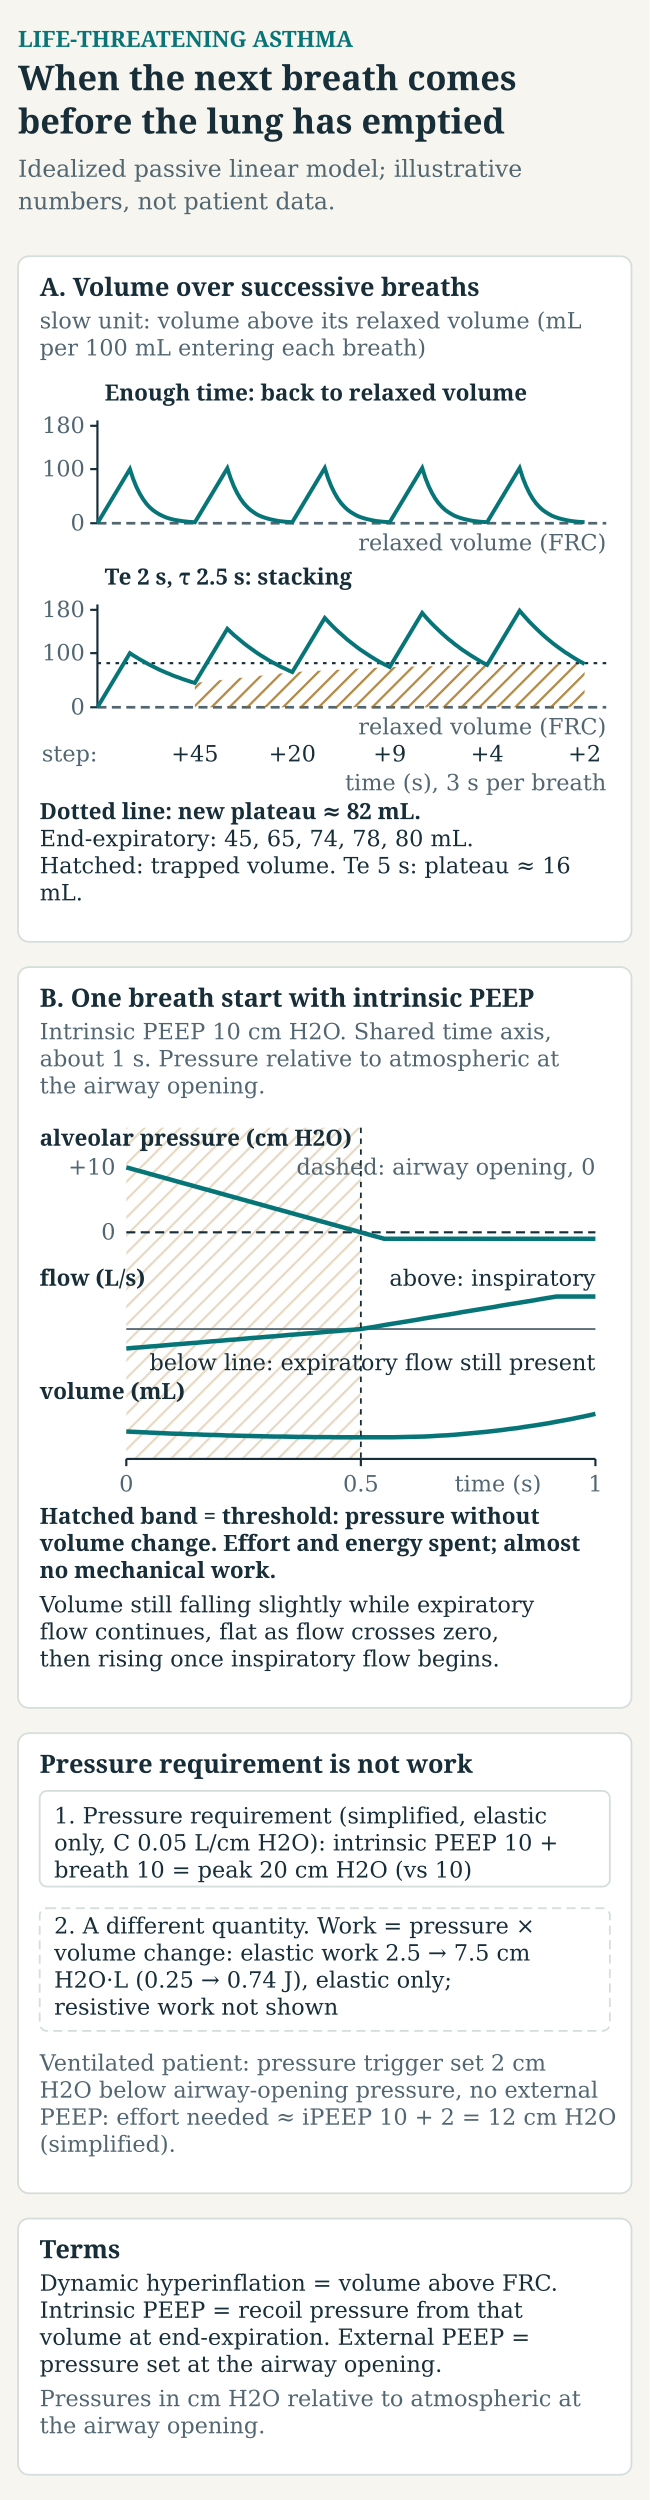
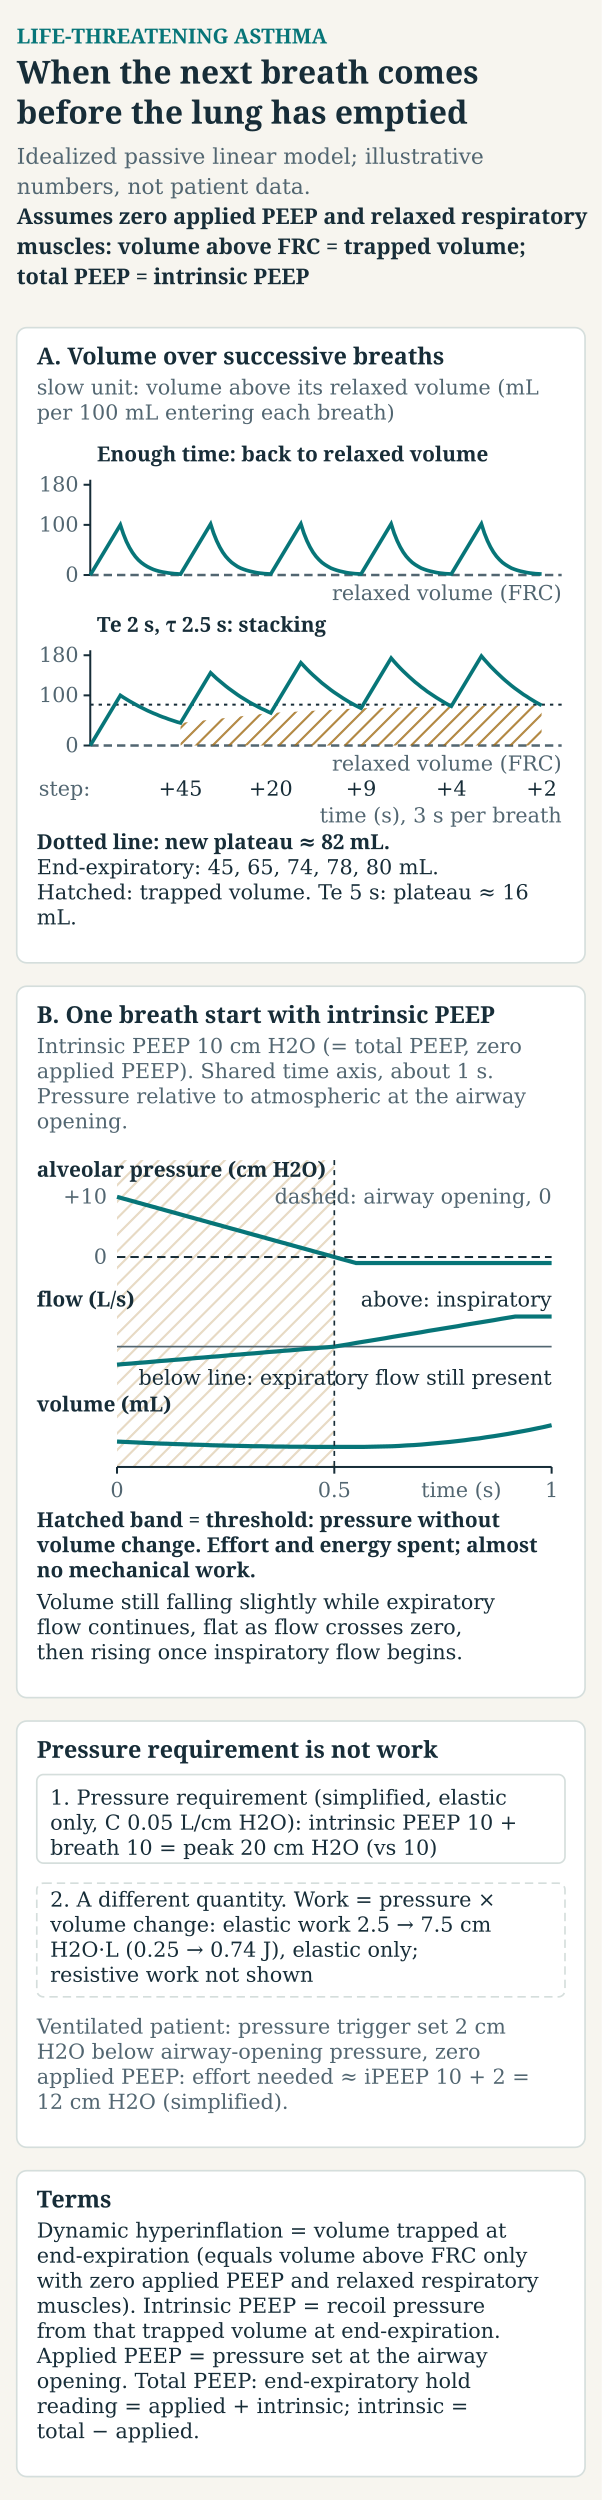
- <svg xmlns="http://www.w3.org/2000/svg" class="diagram-screen" viewBox="0 0 360 1385.6" role="img" aria-labelledby="fig-r7-02-breath-stacking-screen-title" aria-describedby="fig-r7-02-breath-stacking-screen-desc">
+ <svg xmlns="http://www.w3.org/2000/svg" class="diagram-screen" viewBox="0 0 360 1495.6" role="img" aria-labelledby="fig-r7-02-breath-stacking-screen-title" aria-describedby="fig-r7-02-breath-stacking-screen-desc">
  <style>text{font-family:Literata,'DejaVu Serif',Georgia,serif}text[font-weight='700']{font-family:Fraunces,Literata,Georgia,serif}.t-ink{fill:var(--fig-ink,#172d38)}.s-ink{stroke:var(--fig-ink,#172d38);fill:none}.f-ink{fill:var(--fig-ink,#172d38)}.t-muted{fill:var(--fig-muted,#526671)}.s-muted{stroke:var(--fig-muted,#526671);fill:none}.f-muted{fill:var(--fig-muted,#526671)}.t-teal{fill:var(--fig-teal,#077578)}.s-teal{stroke:var(--fig-teal,#077578);fill:none}.f-teal{fill:var(--fig-teal,#077578)}.t-red{fill:var(--fig-red,#af4639)}.s-red{stroke:var(--fig-red,#af4639);fill:none}.f-red{fill:var(--fig-red,#af4639)}.t-gold{fill:var(--fig-gold,#996613)}.s-gold{stroke:var(--fig-gold,#996613);fill:none}.f-gold{fill:var(--fig-gold,#996613)}.t-rule{fill:var(--fig-rule,#d5dedc)}.s-rule{stroke:var(--fig-rule,#d5dedc);fill:none}.f-rule{fill:var(--fig-rule,#d5dedc)}.bg{fill:var(--fig-canvas,#f7f5ef)}.pn{fill:var(--fig-panel,#ffffff);stroke:var(--fig-rule,#d5dedc)}.hatch{fill:url(#fig-r7-02-breath-stacking-screen-h)}</style>
  <defs>
    <marker id="fig-r7-02-breath-stacking-screen-ar" viewBox="0 0 10 10" refX="9" refY="5" markerWidth="7" markerHeight="7" orient="auto-start-reverse">
      <path d="M0,0L10,5L0,10z" class="f-ink" />
    </marker>
    <pattern id="fig-r7-02-breath-stacking-screen-h" width="7" height="7" patternUnits="userSpaceOnUse" patternTransform="rotate(45)">
      <line x1="0" y1="0" x2="0" y2="7" class="s-gold" stroke-width="2.5" />
    </pattern>
  </defs>
-   <rect class="bg" width="360" height="1385.6" />
+   <rect class="bg" width="360" height="1495.6" />
  <g transform="translate(10,10)">
    <text x="0" y="16" font-size="12.4" text-anchor="start" font-weight="700" class="t-teal">LIFE-THREATENING ASTHMA</text>
    <text x="0" y="40" font-size="19" text-anchor="start" font-weight="700" class="t-ink">When the next breath comes</text>
    <text x="0" y="64" font-size="19" text-anchor="start" font-weight="700" class="t-ink">before the lung has emptied</text>
    <text x="0" y="88" font-size="13" text-anchor="start" font-weight="400" class="t-muted">Idealized passive linear model; illustrative</text>
    <text x="0" y="106" font-size="13" text-anchor="start" font-weight="400" class="t-muted">numbers, not patient data.</text>
+     <text x="0" y="124" font-size="13" text-anchor="start" font-weight="700" class="t-ink">Assumes zero applied PEEP and relaxed respiratory</text>
+     <text x="0" y="142" font-size="13" text-anchor="start" font-weight="700" class="t-ink">muscles: volume above FRC = trapped volume;</text>
+     <text x="0" y="160" font-size="13" text-anchor="start" font-weight="700" class="t-ink">total PEEP = intrinsic PEEP</text>
  </g>
-   <g transform="translate(10,142)">
+   <g transform="translate(10,196)">
    <rect x="0" y="0" width="340" height="380.0" rx="6" class="pn" />
    <text x="12" y="22" font-size="14" text-anchor="start" font-weight="700" class="t-ink">A. Volume over successive breaths</text>
    <text x="12" y="40" font-size="12.4" text-anchor="start" font-weight="400" class="t-muted">slow unit: volume above its relaxed volume (mL</text>
    <text x="12" y="55" font-size="12.4" text-anchor="start" font-weight="400" class="t-muted">per 100 mL entering each breath)</text>
    <line x1="44" y1="148.0" x2="326" y2="148.0" class="s-muted" stroke-width="1.5" stroke-dasharray="5 3" />
    <text x="326" y="163.0" font-size="12.4" text-anchor="end" font-weight="400" class="t-muted">relaxed volume (FRC)</text>
    <line x1="44" y1="148.0" x2="44" y2="91.0" class="s-ink" stroke-width="1.2" />
    <line x1="40" y1="148.0" x2="44" y2="148.0" class="s-ink" stroke-width="1.2" />
    <text x="37" y="152.0" font-size="12.4" text-anchor="end" font-weight="400" class="t-muted">0</text>
    <line x1="40" y1="118.0" x2="44" y2="118.0" class="s-ink" stroke-width="1.2" />
    <text x="37" y="122.0" font-size="12.4" text-anchor="end" font-weight="400" class="t-muted">100</text>
    <line x1="40" y1="94.0" x2="44" y2="94.0" class="s-ink" stroke-width="1.2" />
    <text x="37" y="98.0" font-size="12.4" text-anchor="end" font-weight="400" class="t-muted">180</text>
    <path d="M44,148.0 L62.0,118.0 L63.8,123.4 L65.6,127.9 L67.4,131.5 L69.2,134.5 L71.0,137.0 L72.8,139.0 L74.6,140.6 L76.4,141.9 L78.2,143.0 L80.0,143.9 L81.8,144.7 L83.6,145.3 L85.4,145.8 L87.2,146.2 L89.0,146.5 L90.8,146.8 L92.6,147.0 L94.4,147.2 L96.2,147.3 L98.0,147.5 L116.0,117.5 L117.8,123.0 L119.6,127.5 L121.4,131.2 L123.2,134.3 L125.0,136.8 L126.8,138.8 L128.6,140.5 L130.4,141.8 L132.2,143.0 L134.0,143.9 L135.8,144.6 L137.6,145.2 L139.4,145.7 L141.2,146.1 L143.0,146.5 L144.8,146.8 L146.6,147.0 L148.4,147.2 L150.2,147.3 L152.0,147.4 L170.0,117.4 L171.8,123.0 L173.6,127.5 L175.4,131.2 L177.2,134.3 L179.0,136.8 L180.8,138.8 L182.6,140.5 L184.4,141.8 L186.2,142.9 L188.0,143.9 L189.8,144.6 L191.6,145.2 L193.4,145.7 L195.2,146.1 L197.0,146.5 L198.8,146.8 L200.6,147.0 L202.4,147.2 L204.2,147.3 L206.0,147.4 L224.0,117.4 L225.8,123.0 L227.6,127.5 L229.4,131.2 L231.2,134.3 L233.0,136.8 L234.8,138.8 L236.6,140.5 L238.4,141.8 L240.2,142.9 L242.0,143.9 L243.8,144.6 L245.6,145.2 L247.4,145.7 L249.2,146.1 L251.0,146.5 L252.8,146.8 L254.6,147.0 L256.4,147.2 L258.2,147.3 L260.0,147.4 L278.0,117.4 L279.8,123.0 L281.6,127.5 L283.4,131.2 L285.2,134.3 L287.0,136.8 L288.8,138.8 L290.6,140.5 L292.4,141.8 L294.2,142.9 L296.0,143.9 L297.8,144.6 L299.6,145.2 L301.4,145.7 L303.2,146.1 L305.0,146.5 L306.8,146.8 L308.6,147.0 L310.4,147.2 L312.2,147.3 L314.0,147.4" class="s-teal" stroke-width="2.2" />
    <text x="48" y="80" font-size="12.4" text-anchor="start" font-weight="700" class="t-ink">Enough time: back to relaxed volume</text>
    <line x1="44" y1="250.0" x2="326" y2="250.0" class="s-muted" stroke-width="1.5" stroke-dasharray="5 3" />
    <text x="326" y="265.0" font-size="12.4" text-anchor="end" font-weight="400" class="t-muted">relaxed volume (FRC)</text>
    <line x1="44" y1="250.0" x2="44" y2="193.0" class="s-ink" stroke-width="1.2" />
    <line x1="40" y1="250.0" x2="44" y2="250.0" class="s-ink" stroke-width="1.2" />
    <text x="37" y="254.0" font-size="12.4" text-anchor="end" font-weight="400" class="t-muted">0</text>
    <line x1="40" y1="220.0" x2="44" y2="220.0" class="s-ink" stroke-width="1.2" />
    <text x="37" y="224.0" font-size="12.4" text-anchor="end" font-weight="400" class="t-muted">100</text>
    <line x1="40" y1="196.0" x2="44" y2="196.0" class="s-ink" stroke-width="1.2" />
    <text x="37" y="200.0" font-size="12.4" text-anchor="end" font-weight="400" class="t-muted">180</text>
    <path d="M98.0,250.0 L98.0,236.5 L152.0,230.5 L206.0,227.7 L260.0,226.5 L314.0,226.0 L314.0,250.0 Z" class="hatch" opacity="0.8" />
    <line x1="44" y1="225.55" x2="326" y2="225.55" class="s-ink" stroke-width="1.2" stroke-dasharray="2 3" />
    <path d="M44,250.0 L62.0,220.0 L63.8,221.2 L65.6,222.3 L67.4,223.4 L69.2,224.4 L71.0,225.4 L72.8,226.4 L74.6,227.3 L76.4,228.2 L78.2,229.1 L80.0,229.9 L81.8,230.7 L83.6,231.4 L85.4,232.2 L87.2,232.9 L89.0,233.5 L90.8,234.2 L92.6,234.8 L94.4,235.4 L96.2,236.0 L98.0,236.5 L116.0,206.5 L117.8,208.2 L119.6,209.9 L121.4,211.4 L123.2,212.9 L125.0,214.4 L126.8,215.8 L128.6,217.1 L130.4,218.4 L132.2,219.7 L134.0,220.9 L135.8,222.0 L137.6,223.1 L139.4,224.2 L141.2,225.2 L143.0,226.1 L144.8,227.1 L146.6,228.0 L148.4,228.8 L150.2,229.7 L152.0,230.5 L170.0,200.5 L171.8,202.4 L173.6,204.3 L175.4,206.1 L177.2,207.8 L179.0,209.4 L180.8,211.0 L182.6,212.6 L184.4,214.0 L186.2,215.4 L188.0,216.8 L189.8,218.1 L191.6,219.3 L193.4,220.5 L195.2,221.7 L197.0,222.8 L198.8,223.9 L200.6,224.9 L202.4,225.9 L204.2,226.8 L206.0,227.7 L224.0,197.7 L225.8,199.8 L227.6,201.8 L229.4,203.7 L231.2,205.5 L233.0,207.2 L234.8,208.9 L236.6,210.5 L238.4,212.1 L240.2,213.5 L242.0,215.0 L243.8,216.3 L245.6,217.7 L247.4,218.9 L249.2,220.1 L251.0,221.3 L252.8,222.4 L254.6,223.5 L256.4,224.6 L258.2,225.6 L260.0,226.5 L278.0,196.5 L279.8,198.6 L281.6,200.6 L283.4,202.6 L285.2,204.4 L287.0,206.2 L288.8,207.9 L290.6,209.6 L292.4,211.2 L294.2,212.7 L296.0,214.2 L297.8,215.6 L299.6,216.9 L301.4,218.2 L303.2,219.5 L305.0,220.6 L306.8,221.8 L308.6,222.9 L310.4,224.0 L312.2,225.0 L314.0,226.0" class="s-teal" stroke-width="2.2" />
    <text x="98.0" y="280.0" font-size="12.4" text-anchor="middle" font-weight="400" class="t-ink">+45</text>
    <text x="152.0" y="280.0" font-size="12.4" text-anchor="middle" font-weight="400" class="t-ink">+20</text>
    <text x="206.0" y="280.0" font-size="12.4" text-anchor="middle" font-weight="400" class="t-ink">+9</text>
    <text x="260.0" y="280.0" font-size="12.4" text-anchor="middle" font-weight="400" class="t-ink">+4</text>
    <text x="314.0" y="280.0" font-size="12.4" text-anchor="middle" font-weight="400" class="t-ink">+2</text>
    <text x="44" y="280.0" font-size="12.4" text-anchor="end" font-weight="400" class="t-muted">step:</text>
    <text x="48" y="182.0" font-size="12.4" text-anchor="start" font-weight="700" class="t-ink">Te 2 s, τ 2.5 s: stacking</text>
    <text x="326" y="296.0" font-size="12.4" text-anchor="end" font-weight="400" class="t-muted">time (s), 3 s per breath</text>
    <text x="12" y="312.0" font-size="12.4" text-anchor="start" font-weight="700" class="t-ink">Dotted line: new plateau ≈ 82 mL.</text>
    <text x="12" y="327.0" font-size="12.4" text-anchor="start" font-weight="400" class="t-ink">End-expiratory: 45, 65, 74, 78, 80 mL.</text>
    <text x="12" y="342.0" font-size="12.4" text-anchor="start" font-weight="400" class="t-ink">Hatched: trapped volume. Te 5 s: plateau ≈ 16</text>
    <text x="12" y="357.0" font-size="12.4" text-anchor="start" font-weight="400" class="t-ink">mL.</text>
  </g>
-   <g transform="translate(10,536.0)">
-     <rect x="0" y="0" width="340" height="410.6" rx="6" class="pn" />
+   <g transform="translate(10,590.0)">
+     <rect x="0" y="0" width="340" height="425.6" rx="6" class="pn" />
    <text x="12" y="22" font-size="14" text-anchor="start" font-weight="700" class="t-ink">B. One breath start with intrinsic PEEP</text>
-     <text x="12" y="40" font-size="12.4" text-anchor="start" font-weight="400" class="t-muted">Intrinsic PEEP 10 cm H2O. Shared time axis,</text>
-     <text x="12" y="55" font-size="12.4" text-anchor="start" font-weight="400" class="t-muted">about 1 s. Pressure relative to atmospheric at</text>
-     <text x="12" y="70" font-size="12.4" text-anchor="start" font-weight="400" class="t-muted">the airway opening.</text>
-     <rect x="60" y="89" width="130.0" height="183.6" class="hatch" opacity="0.25" />
-     <line x1="60" y1="147.0" x2="320" y2="147.0" class="s-ink" stroke-width="1.2" stroke-dasharray="5 3" />
-     <text x="320" y="115.0" font-size="12.4" text-anchor="end" font-weight="400" class="t-muted">dashed: airway opening, 0</text>
-     <text x="54" y="115.0" font-size="12.4" text-anchor="end" font-weight="400" class="t-muted">+10</text>
-     <text x="54" y="151.0" font-size="12.4" text-anchor="end" font-weight="400" class="t-muted">0</text>
-     <text x="12" y="99" font-size="12.4" text-anchor="start" font-weight="700" class="t-ink">alveolar pressure (cm H2O)</text>
-     <path d="M60.0,111.0 L64.3,112.2 L68.7,113.4 L73.0,114.6 L77.3,115.8 L81.7,117.0 L86.0,118.2 L90.3,119.4 L94.7,120.6 L99.0,121.8 L103.3,123.0 L107.7,124.2 L112.0,125.4 L116.3,126.6 L120.7,127.8 L125.0,129.0 L129.3,130.2 L133.7,131.4 L138.0,132.6 L142.3,133.8 L146.7,135.0 L151.0,136.2 L155.3,137.4 L159.7,138.6 L164.0,139.8 L168.3,141.0 L172.7,142.2 L177.0,143.4 L181.3,144.6 L185.7,145.8 L190.0,147.0 L194.3,148.2 L198.7,149.4 L203.0,150.6 L207.3,150.6 L211.7,150.6 L216.0,150.6 L220.3,150.6 L224.7,150.6 L229.0,150.6 L233.3,150.6 L237.7,150.6 L242.0,150.6 L246.3,150.6 L250.7,150.6 L255.0,150.6 L259.3,150.6 L263.7,150.6 L268.0,150.6 L272.3,150.6 L276.7,150.6 L281.0,150.6 L285.3,150.6 L289.7,150.6 L294.0,150.6 L298.3,150.6 L302.7,150.6 L307.0,150.6 L311.3,150.6 L315.7,150.6 L320.0,150.6" class="s-teal" stroke-width="2.5" />
-     <text x="12" y="176.6" font-size="12.4" text-anchor="start" font-weight="700" class="t-ink">flow (L/s)</text>
-     <line x1="60" y1="200.6" x2="320" y2="200.6" class="s-muted" stroke-width="1" />
-     <path d="M60.0,211.4 L64.3,211.0 L68.7,210.7 L73.0,210.3 L77.3,210.0 L81.7,209.6 L86.0,209.2 L90.3,208.9 L94.7,208.5 L99.0,208.2 L103.3,207.8 L107.7,207.4 L112.0,207.1 L116.3,206.7 L120.7,206.4 L125.0,206.0 L129.3,205.6 L133.7,205.3 L138.0,204.9 L142.3,204.6 L146.7,204.2 L151.0,203.8 L155.3,203.5 L159.7,203.1 L164.0,202.8 L168.3,202.4 L172.7,202.0 L177.0,201.7 L181.3,201.3 L185.7,201.0 L190.0,200.6 L194.3,199.9 L198.7,199.2 L203.0,198.4 L207.3,197.7 L211.7,197.0 L216.0,196.3 L220.3,195.6 L224.7,194.8 L229.0,194.1 L233.3,193.4 L237.7,192.7 L242.0,192.0 L246.3,191.2 L250.7,190.5 L255.0,189.8 L259.3,189.1 L263.7,188.4 L268.0,187.6 L272.3,186.9 L276.7,186.2 L281.0,185.5 L285.3,184.8 L289.7,184.0 L294.0,183.3 L298.3,182.6 L302.7,182.6 L307.0,182.6 L311.3,182.6 L315.7,182.6 L320.0,182.6" class="s-teal" stroke-width="2.5" />
-     <text x="320" y="223.4" font-size="12.4" text-anchor="end" font-weight="400" class="t-ink">below line: expiratory flow still present</text>
-     <text x="320" y="176.6" font-size="12.4" text-anchor="end" font-weight="400" class="t-ink">above: inspiratory</text>
-     <text x="12" y="239.4" font-size="12.4" text-anchor="start" font-weight="700" class="t-ink">volume (mL)</text>
-     <path d="M60.0,257.4 L64.3,257.6 L68.7,257.8 L73.0,258.0 L77.3,258.2 L81.7,258.4 L86.0,258.6 L90.3,258.7 L94.7,258.9 L99.0,259.0 L103.3,259.2 L107.7,259.3 L112.0,259.4 L116.3,259.6 L120.7,259.7 L125.0,259.8 L129.3,259.9 L133.7,260.0 L138.0,260.1 L142.3,260.2 L146.7,260.2 L151.0,260.3 L155.3,260.4 L159.7,260.4 L164.0,260.5 L168.3,260.5 L172.7,260.5 L177.0,260.6 L181.3,260.6 L185.7,260.6 L190.0,260.6 L194.3,260.6 L198.7,260.6 L203.0,260.6 L207.3,260.6 L211.7,260.5 L216.0,260.4 L220.3,260.3 L224.7,260.2 L229.0,260.0 L233.3,259.7 L237.7,259.5 L242.0,259.2 L246.3,258.8 L250.7,258.4 L255.0,258.0 L259.3,257.6 L263.7,257.1 L268.0,256.6 L272.3,256.0 L276.7,255.5 L281.0,254.8 L285.3,254.2 L289.7,253.5 L294.0,252.8 L298.3,252.0 L302.7,251.2 L307.0,250.4 L311.3,249.5 L315.7,248.6 L320.0,247.6" class="s-teal" stroke-width="2.5" />
-     <line x1="60" y1="272.6" x2="320" y2="272.6" class="s-ink" stroke-width="1.2" />
-     <line x1="60" y1="272.6" x2="60" y2="276.6" class="s-ink" stroke-width="1.2" />
-     <text x="60" y="290.6" font-size="12.4" text-anchor="middle" font-weight="400" class="t-muted">0</text>
-     <line x1="190.0" y1="272.6" x2="190.0" y2="276.6" class="s-ink" stroke-width="1.2" />
-     <text x="190.0" y="290.6" font-size="12.4" text-anchor="middle" font-weight="400" class="t-muted">0.5</text>
-     <line x1="320" y1="272.6" x2="320" y2="276.6" class="s-ink" stroke-width="1.2" />
-     <text x="320" y="290.6" font-size="12.4" text-anchor="middle" font-weight="400" class="t-muted">1</text>
-     <text x="290" y="290.6" font-size="12.4" text-anchor="end" font-weight="400" class="t-muted">time (s)</text>
-     <line x1="190.0" y1="89" x2="190.0" y2="272.6" class="s-ink" stroke-width="1" stroke-dasharray="3 3" />
-     <text x="12" y="308.6" font-size="12.4" text-anchor="start" font-weight="700" class="t-ink">Hatched band = threshold: pressure without</text>
-     <text x="12" y="323.6" font-size="12.4" text-anchor="start" font-weight="700" class="t-ink">volume change. Effort and energy spent; almost</text>
-     <text x="12" y="338.6" font-size="12.4" text-anchor="start" font-weight="700" class="t-ink">no mechanical work.</text>
-     <text x="12" y="357.6" font-size="12.4" text-anchor="start" font-weight="400" class="t-ink">Volume still falling slightly while expiratory</text>
-     <text x="12" y="372.6" font-size="12.4" text-anchor="start" font-weight="400" class="t-ink">flow continues, flat as flow crosses zero,</text>
-     <text x="12" y="387.6" font-size="12.4" text-anchor="start" font-weight="400" class="t-ink">then rising once inspiratory flow begins.</text>
+     <text x="12" y="40" font-size="12.4" text-anchor="start" font-weight="400" class="t-muted">Intrinsic PEEP 10 cm H2O (= total PEEP, zero</text>
+     <text x="12" y="55" font-size="12.4" text-anchor="start" font-weight="400" class="t-muted">applied PEEP). Shared time axis, about 1 s.</text>
+     <text x="12" y="70" font-size="12.4" text-anchor="start" font-weight="400" class="t-muted">Pressure relative to atmospheric at the airway</text>
+     <text x="12" y="85" font-size="12.4" text-anchor="start" font-weight="400" class="t-muted">opening.</text>
+     <rect x="60" y="104" width="130.0" height="183.6" class="hatch" opacity="0.25" />
+     <line x1="60" y1="162.0" x2="320" y2="162.0" class="s-ink" stroke-width="1.2" stroke-dasharray="5 3" />
+     <text x="320" y="130.0" font-size="12.4" text-anchor="end" font-weight="400" class="t-muted">dashed: airway opening, 0</text>
+     <text x="54" y="130.0" font-size="12.4" text-anchor="end" font-weight="400" class="t-muted">+10</text>
+     <text x="54" y="166.0" font-size="12.4" text-anchor="end" font-weight="400" class="t-muted">0</text>
+     <text x="12" y="114" font-size="12.4" text-anchor="start" font-weight="700" class="t-ink">alveolar pressure (cm H2O)</text>
+     <path d="M60.0,126.0 L64.3,127.2 L68.7,128.4 L73.0,129.6 L77.3,130.8 L81.7,132.0 L86.0,133.2 L90.3,134.4 L94.7,135.6 L99.0,136.8 L103.3,138.0 L107.7,139.2 L112.0,140.4 L116.3,141.6 L120.7,142.8 L125.0,144.0 L129.3,145.2 L133.7,146.4 L138.0,147.6 L142.3,148.8 L146.7,150.0 L151.0,151.2 L155.3,152.4 L159.7,153.6 L164.0,154.8 L168.3,156.0 L172.7,157.2 L177.0,158.4 L181.3,159.6 L185.7,160.8 L190.0,162.0 L194.3,163.2 L198.7,164.4 L203.0,165.6 L207.3,165.6 L211.7,165.6 L216.0,165.6 L220.3,165.6 L224.7,165.6 L229.0,165.6 L233.3,165.6 L237.7,165.6 L242.0,165.6 L246.3,165.6 L250.7,165.6 L255.0,165.6 L259.3,165.6 L263.7,165.6 L268.0,165.6 L272.3,165.6 L276.7,165.6 L281.0,165.6 L285.3,165.6 L289.7,165.6 L294.0,165.6 L298.3,165.6 L302.7,165.6 L307.0,165.6 L311.3,165.6 L315.7,165.6 L320.0,165.6" class="s-teal" stroke-width="2.5" />
+     <text x="12" y="191.6" font-size="12.4" text-anchor="start" font-weight="700" class="t-ink">flow (L/s)</text>
+     <line x1="60" y1="215.6" x2="320" y2="215.6" class="s-muted" stroke-width="1" />
+     <path d="M60.0,226.4 L64.3,226.0 L68.7,225.7 L73.0,225.3 L77.3,225.0 L81.7,224.6 L86.0,224.2 L90.3,223.9 L94.7,223.5 L99.0,223.2 L103.3,222.8 L107.7,222.4 L112.0,222.1 L116.3,221.7 L120.7,221.4 L125.0,221.0 L129.3,220.6 L133.7,220.3 L138.0,219.9 L142.3,219.6 L146.7,219.2 L151.0,218.8 L155.3,218.5 L159.7,218.1 L164.0,217.8 L168.3,217.4 L172.7,217.0 L177.0,216.7 L181.3,216.3 L185.7,216.0 L190.0,215.6 L194.3,214.9 L198.7,214.2 L203.0,213.4 L207.3,212.7 L211.7,212.0 L216.0,211.3 L220.3,210.6 L224.7,209.8 L229.0,209.1 L233.3,208.4 L237.7,207.7 L242.0,207.0 L246.3,206.2 L250.7,205.5 L255.0,204.8 L259.3,204.1 L263.7,203.4 L268.0,202.6 L272.3,201.9 L276.7,201.2 L281.0,200.5 L285.3,199.8 L289.7,199.0 L294.0,198.3 L298.3,197.6 L302.7,197.6 L307.0,197.6 L311.3,197.6 L315.7,197.6 L320.0,197.6" class="s-teal" stroke-width="2.5" />
+     <text x="320" y="238.4" font-size="12.4" text-anchor="end" font-weight="400" class="t-ink">below line: expiratory flow still present</text>
+     <text x="320" y="191.6" font-size="12.4" text-anchor="end" font-weight="400" class="t-ink">above: inspiratory</text>
+     <text x="12" y="254.4" font-size="12.4" text-anchor="start" font-weight="700" class="t-ink">volume (mL)</text>
+     <path d="M60.0,272.4 L64.3,272.6 L68.7,272.8 L73.0,273.0 L77.3,273.2 L81.7,273.4 L86.0,273.6 L90.3,273.7 L94.7,273.9 L99.0,274.0 L103.3,274.2 L107.7,274.3 L112.0,274.4 L116.3,274.6 L120.7,274.7 L125.0,274.8 L129.3,274.9 L133.7,275.0 L138.0,275.1 L142.3,275.2 L146.7,275.2 L151.0,275.3 L155.3,275.4 L159.7,275.4 L164.0,275.5 L168.3,275.5 L172.7,275.5 L177.0,275.6 L181.3,275.6 L185.7,275.6 L190.0,275.6 L194.3,275.6 L198.7,275.6 L203.0,275.6 L207.3,275.6 L211.7,275.5 L216.0,275.4 L220.3,275.3 L224.7,275.2 L229.0,275.0 L233.3,274.7 L237.7,274.5 L242.0,274.2 L246.3,273.8 L250.7,273.4 L255.0,273.0 L259.3,272.6 L263.7,272.1 L268.0,271.6 L272.3,271.0 L276.7,270.5 L281.0,269.8 L285.3,269.2 L289.7,268.5 L294.0,267.8 L298.3,267.0 L302.7,266.2 L307.0,265.4 L311.3,264.5 L315.7,263.6 L320.0,262.6" class="s-teal" stroke-width="2.5" />
+     <line x1="60" y1="287.6" x2="320" y2="287.6" class="s-ink" stroke-width="1.2" />
+     <line x1="60" y1="287.6" x2="60" y2="291.6" class="s-ink" stroke-width="1.2" />
+     <text x="60" y="305.6" font-size="12.4" text-anchor="middle" font-weight="400" class="t-muted">0</text>
+     <line x1="190.0" y1="287.6" x2="190.0" y2="291.6" class="s-ink" stroke-width="1.2" />
+     <text x="190.0" y="305.6" font-size="12.4" text-anchor="middle" font-weight="400" class="t-muted">0.5</text>
+     <line x1="320" y1="287.6" x2="320" y2="291.6" class="s-ink" stroke-width="1.2" />
+     <text x="320" y="305.6" font-size="12.4" text-anchor="middle" font-weight="400" class="t-muted">1</text>
+     <text x="290" y="305.6" font-size="12.4" text-anchor="end" font-weight="400" class="t-muted">time (s)</text>
+     <line x1="190.0" y1="104" x2="190.0" y2="287.6" class="s-ink" stroke-width="1" stroke-dasharray="3 3" />
+     <text x="12" y="323.6" font-size="12.4" text-anchor="start" font-weight="700" class="t-ink">Hatched band = threshold: pressure without</text>
+     <text x="12" y="338.6" font-size="12.4" text-anchor="start" font-weight="700" class="t-ink">volume change. Effort and energy spent; almost</text>
+     <text x="12" y="353.6" font-size="12.4" text-anchor="start" font-weight="700" class="t-ink">no mechanical work.</text>
+     <text x="12" y="372.6" font-size="12.4" text-anchor="start" font-weight="400" class="t-ink">Volume still falling slightly while expiratory</text>
+     <text x="12" y="387.6" font-size="12.4" text-anchor="start" font-weight="400" class="t-ink">flow continues, flat as flow crosses zero,</text>
+     <text x="12" y="402.6" font-size="12.4" text-anchor="start" font-weight="400" class="t-ink">then rising once inspiratory flow begins.</text>
  </g>
-   <g transform="translate(10,960.6)">
+   <g transform="translate(10,1029.6)">
    <rect x="0" y="0" width="340" height="255" rx="6" class="pn" />
    <text x="12" y="22" font-size="14" text-anchor="start" font-weight="700" class="t-ink">Pressure requirement is not work</text>
    <rect x="12" y="32" width="316" height="53" rx="4" class="pn" />
    <text x="20" y="50" font-size="12.4" text-anchor="start" font-weight="400" class="t-ink">1. Pressure requirement (simplified, elastic</text>
    <text x="20" y="65" font-size="12.4" text-anchor="start" font-weight="400" class="t-ink">only, C 0.05 L/cm H2O): intrinsic PEEP 10 +</text>
    <text x="20" y="80" font-size="12.4" text-anchor="start" font-weight="400" class="t-ink">breath 10 = peak 20 cm H2O (vs 10)</text>
    <rect x="12" y="97" width="316" height="68" rx="4" class="pn" stroke-dasharray="5 3" />
    <text x="20" y="111" font-size="12.4" text-anchor="start" font-weight="400" class="t-ink">2. A different quantity. Work = pressure ×</text>
    <text x="20" y="126" font-size="12.4" text-anchor="start" font-weight="400" class="t-ink">volume change: elastic work 2.5 → 7.5 cm</text>
    <text x="20" y="141" font-size="12.4" text-anchor="start" font-weight="400" class="t-ink">H2O·L (0.25 → 0.74 J), elastic only;</text>
    <text x="20" y="156" font-size="12.4" text-anchor="start" font-weight="400" class="t-ink">resistive work not shown</text>
    <text x="12" y="187" font-size="12.4" text-anchor="start" font-weight="400" class="t-muted">Ventilated patient: pressure trigger set 2 cm</text>
-     <text x="12" y="202" font-size="12.4" text-anchor="start" font-weight="400" class="t-muted">H2O below airway-opening pressure, no external</text>
-     <text x="12" y="217" font-size="12.4" text-anchor="start" font-weight="400" class="t-muted">PEEP: effort needed ≈ iPEEP 10 + 2 = 12 cm H2O</text>
-     <text x="12" y="232" font-size="12.4" text-anchor="start" font-weight="400" class="t-muted">(simplified).</text>
+     <text x="12" y="202" font-size="12.4" text-anchor="start" font-weight="400" class="t-muted">H2O below airway-opening pressure, zero</text>
+     <text x="12" y="217" font-size="12.4" text-anchor="start" font-weight="400" class="t-muted">applied PEEP: effort needed ≈ iPEEP 10 + 2 =</text>
+     <text x="12" y="232" font-size="12.4" text-anchor="start" font-weight="400" class="t-muted">12 cm H2O (simplified).</text>
  </g>
-   <g transform="translate(10,1229.6)">
-     <rect x="0" y="0" width="340" height="142" rx="6" class="pn" />
+   <g transform="translate(10,1298.6)">
+     <rect x="0" y="0" width="340" height="183" rx="6" class="pn" />
    <text x="12" y="22" font-size="14" text-anchor="start" font-weight="700" class="t-ink">Terms</text>
-     <text x="12" y="40" font-size="12.4" text-anchor="start" font-weight="400" class="t-ink">Dynamic hyperinflation = volume above FRC.</text>
-     <text x="12" y="55" font-size="12.4" text-anchor="start" font-weight="400" class="t-ink">Intrinsic PEEP = recoil pressure from that</text>
-     <text x="12" y="70" font-size="12.4" text-anchor="start" font-weight="400" class="t-ink">volume at end-expiration. External PEEP =</text>
-     <text x="12" y="85" font-size="12.4" text-anchor="start" font-weight="400" class="t-ink">pressure set at the airway opening.</text>
-     <text x="12" y="104" font-size="12.4" text-anchor="start" font-weight="400" class="t-muted">Pressures in cm H2O relative to atmospheric at</text>
-     <text x="12" y="119" font-size="12.4" text-anchor="start" font-weight="400" class="t-muted">the airway opening.</text>
+     <text x="12" y="40" font-size="12.4" text-anchor="start" font-weight="400" class="t-ink">Dynamic hyperinflation = volume trapped at</text>
+     <text x="12" y="55" font-size="12.4" text-anchor="start" font-weight="400" class="t-ink">end-expiration (equals volume above FRC only</text>
+     <text x="12" y="70" font-size="12.4" text-anchor="start" font-weight="400" class="t-ink">with zero applied PEEP and relaxed respiratory</text>
+     <text x="12" y="85" font-size="12.4" text-anchor="start" font-weight="400" class="t-ink">muscles). Intrinsic PEEP = recoil pressure</text>
+     <text x="12" y="100" font-size="12.4" text-anchor="start" font-weight="400" class="t-ink">from that trapped volume at end-expiration.</text>
+     <text x="12" y="115" font-size="12.4" text-anchor="start" font-weight="400" class="t-ink">Applied PEEP = pressure set at the airway</text>
+     <text x="12" y="130" font-size="12.4" text-anchor="start" font-weight="400" class="t-ink">opening. Total PEEP: end-expiratory hold</text>
+     <text x="12" y="145" font-size="12.4" text-anchor="start" font-weight="400" class="t-ink">reading = applied + intrinsic; intrinsic =</text>
+     <text x="12" y="160" font-size="12.4" text-anchor="start" font-weight="400" class="t-ink">total − applied.</text>
  </g>
</svg>
